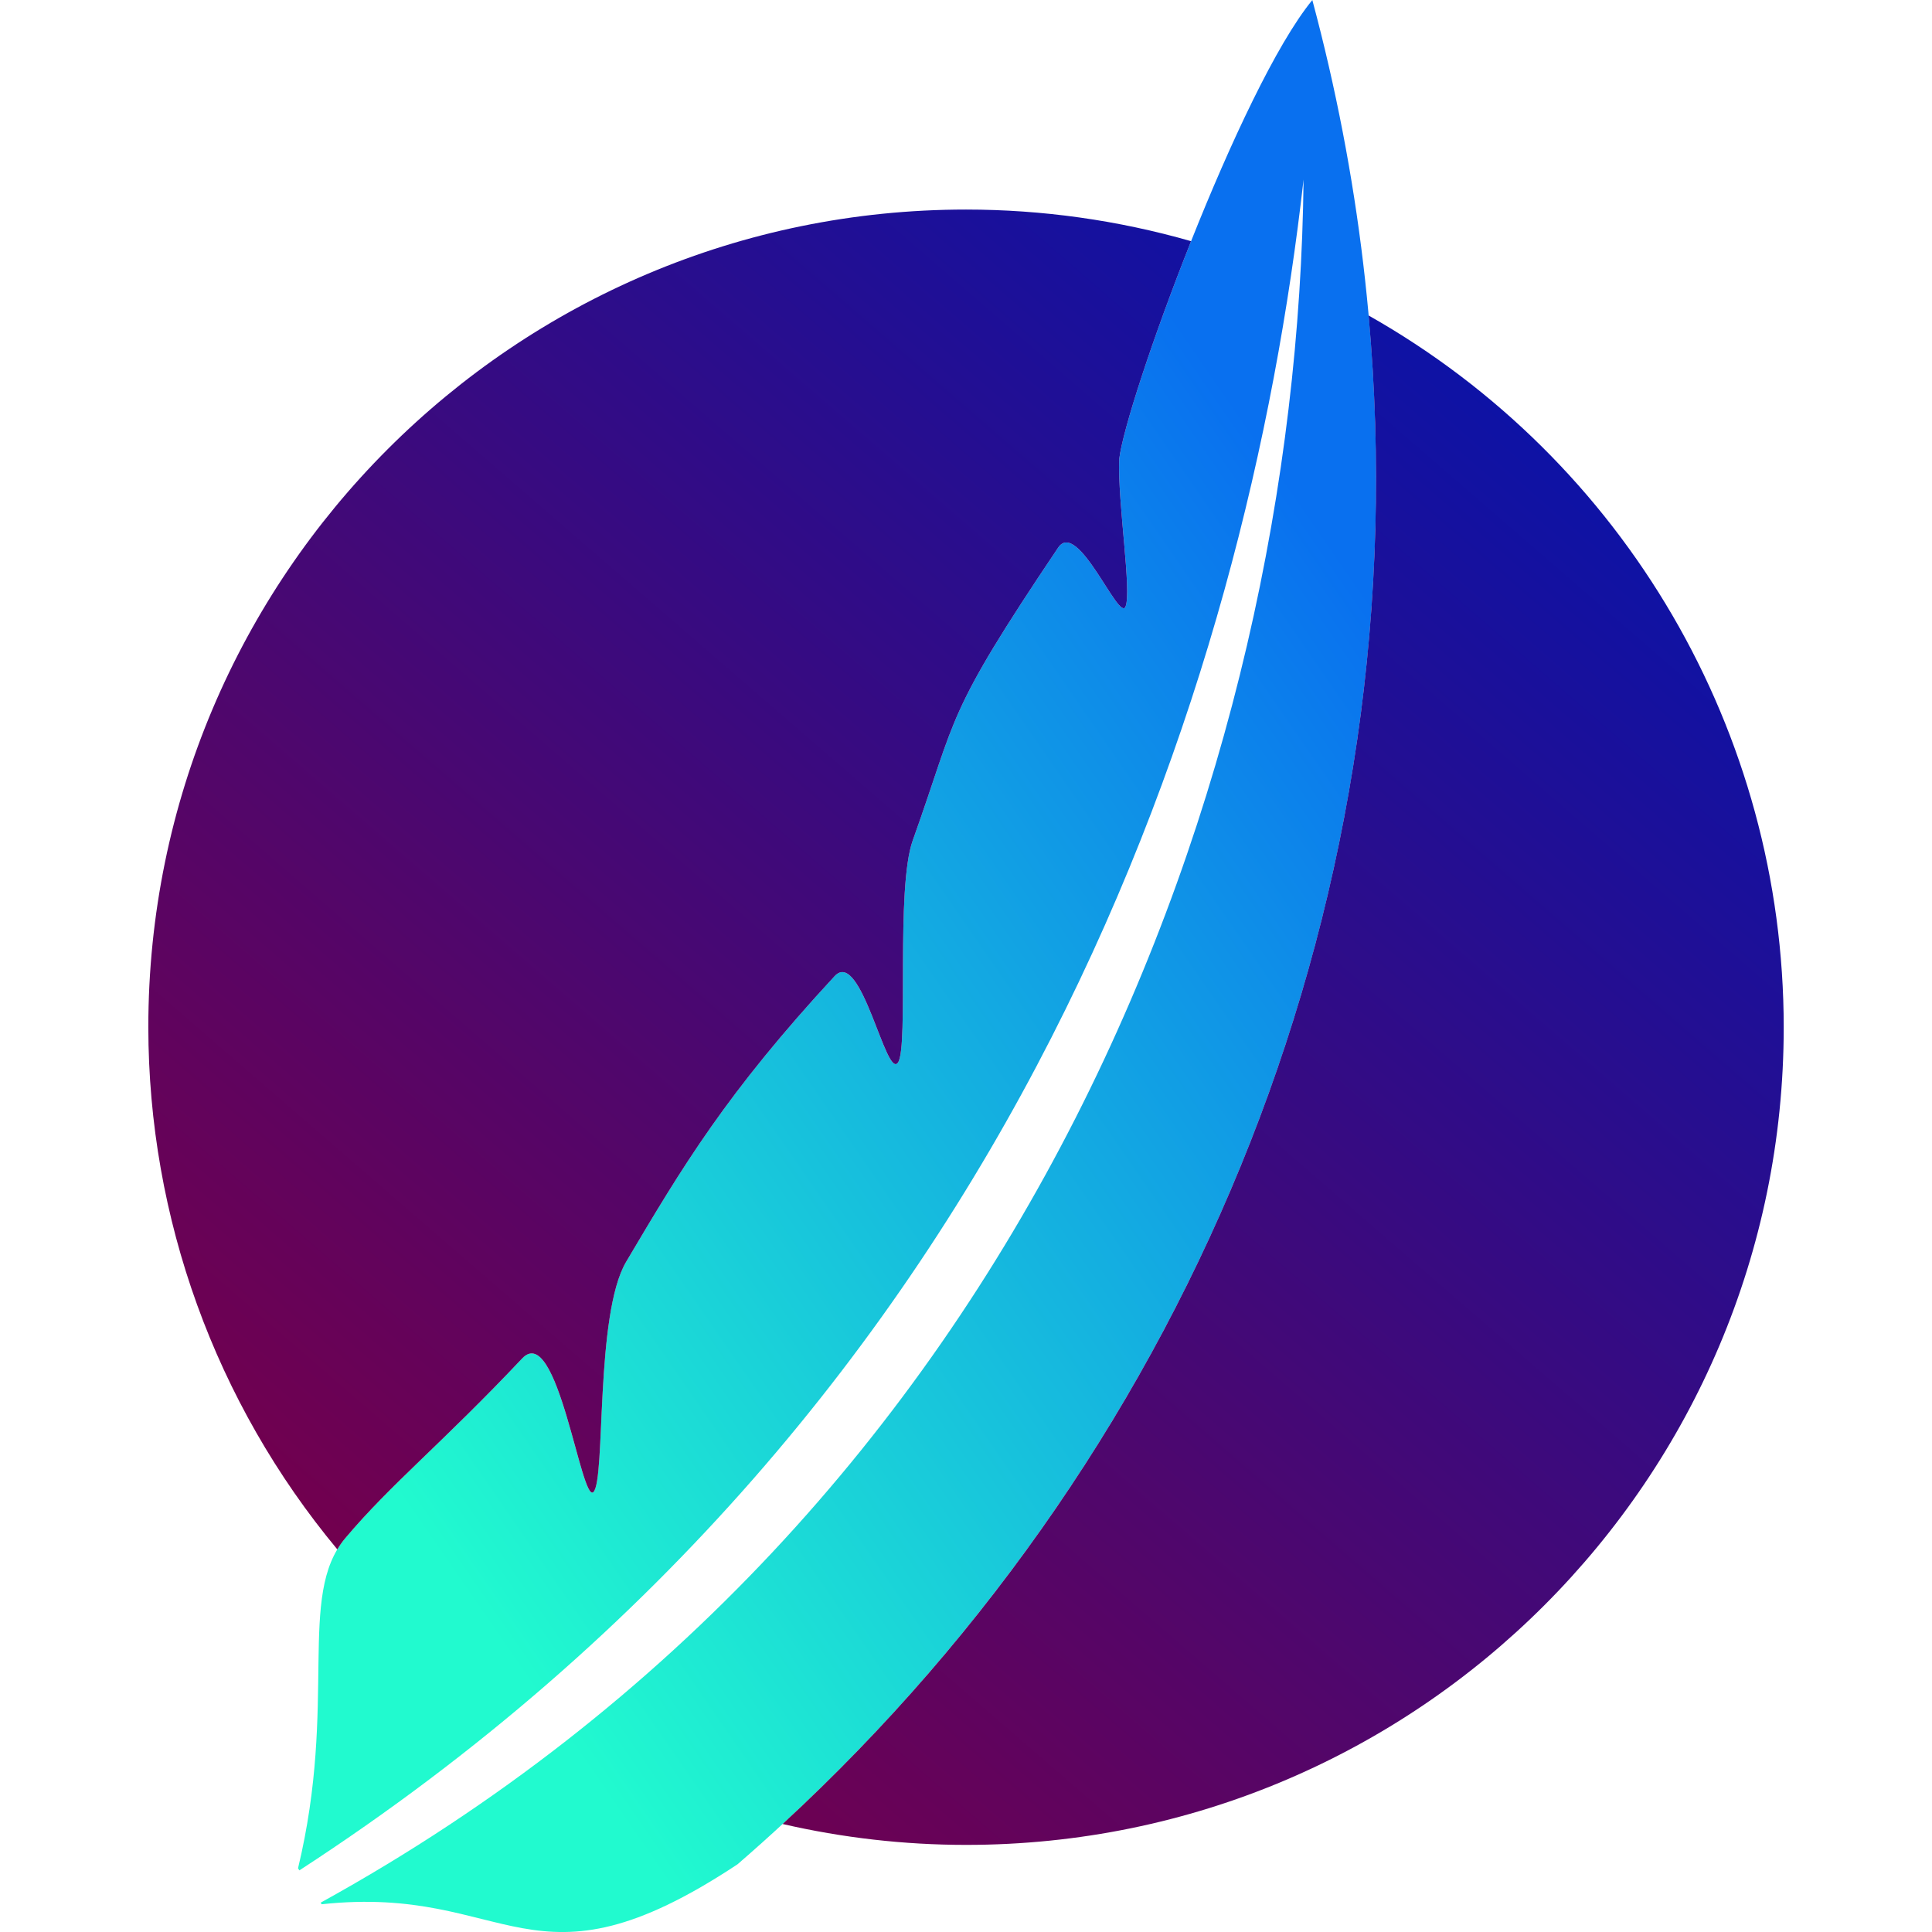
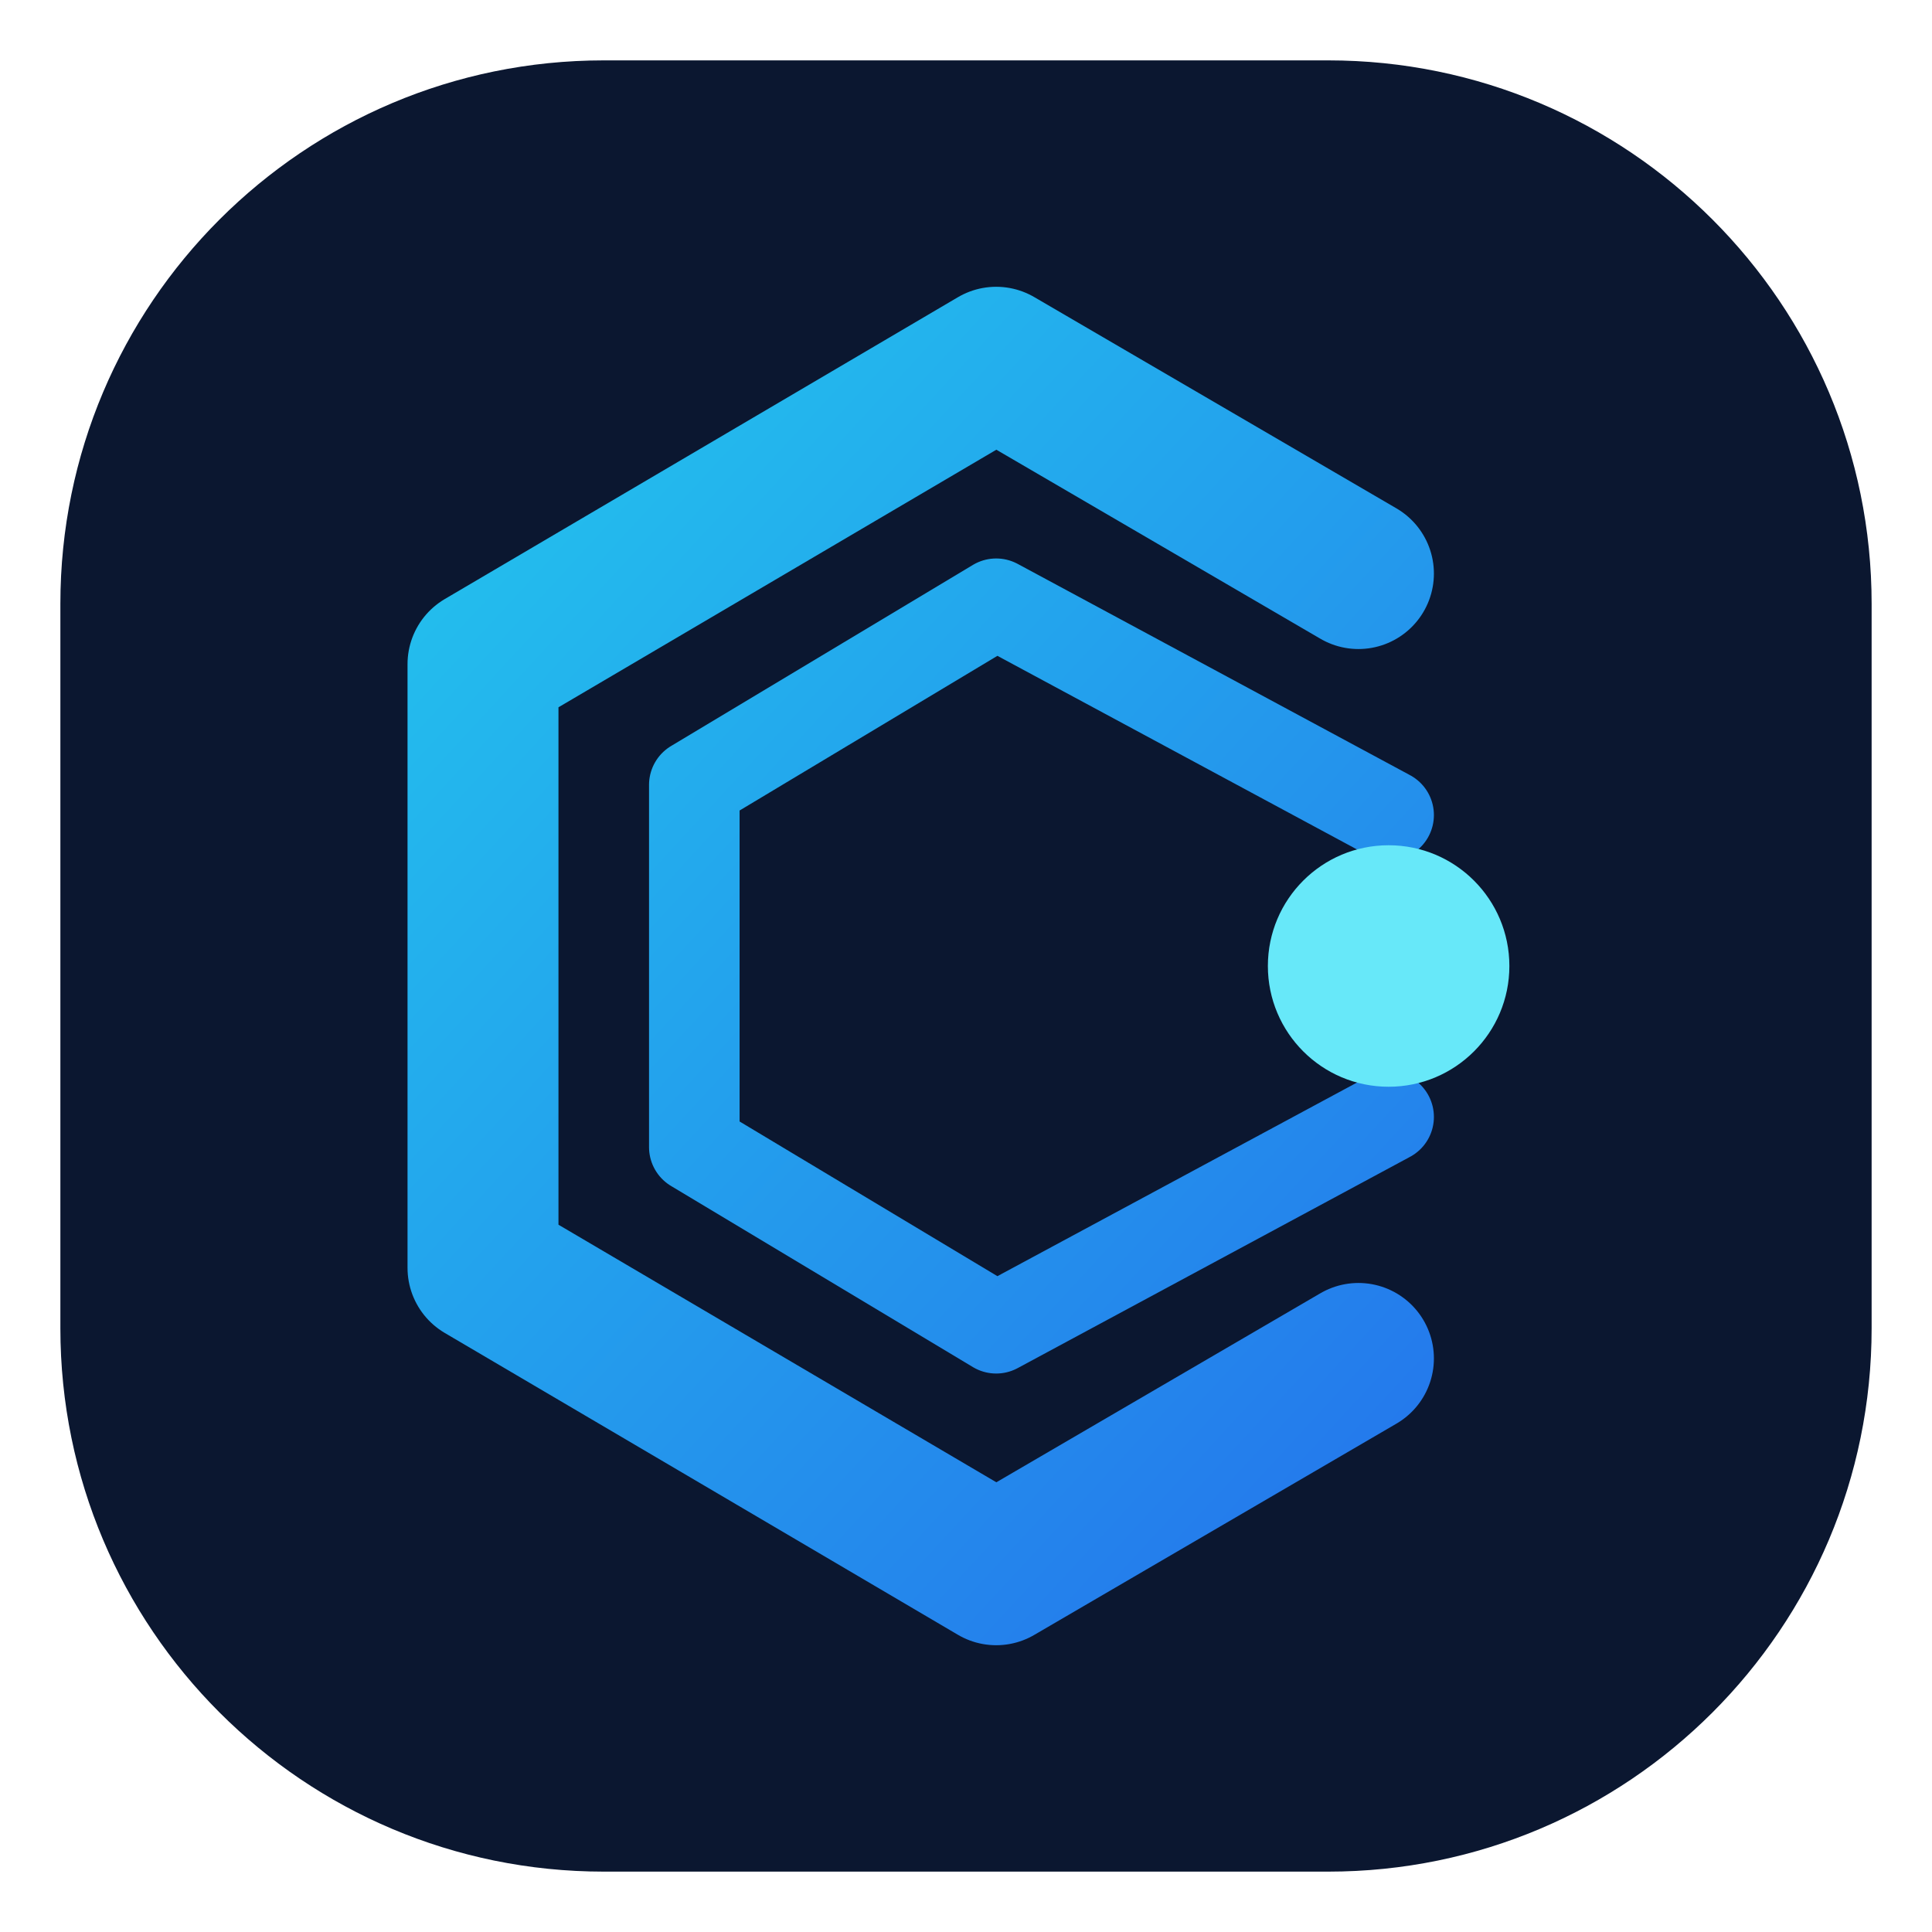
- <svg xmlns="http://www.w3.org/2000/svg" xmlns:xlink="http://www.w3.org/1999/xlink" width="512" height="512" version="1.1" viewBox="0 0 512 512">
+ <svg xmlns="http://www.w3.org/2000/svg" viewBox="0 0 64 64" fill="none">
  <defs>
-     <linearGradient id="linearGradient22708">
-       <stop stop-color="#21facf" offset="0" />
-       <stop stop-color="#0970ef" offset="1" />
+     <linearGradient id="c" x1="6" y1="8" x2="58" y2="56" gradientUnits="userSpaceOnUse">
+       <stop stop-color="#22d3ee" />
+       <stop offset="1" stop-color="#2563eb" />
    </linearGradient>
-     <linearGradient id="linearGradient6949" x1="68.454" x2="198.59" y1="246.73" y2="96.35" gradientTransform="translate(-5.754,-56.594)" gradientUnits="userSpaceOnUse">
-       <stop stop-color="#72004e" offset="0" />
-       <stop stop-color="#0015b1" offset="1" />
-     </linearGradient>
-     <linearGradient id="linearGradient22718" x1="56.735" x2="155.2" y1="246.96" y2="58.575" gradientUnits="userSpaceOnUse">
-       <stop stop-color="#4f00da" offset="0" />
-       <stop stop-color="#e5311b" offset="1" />
-     </linearGradient>
-     <linearGradient id="linearGradient23463" x1="68.454" x2="198.59" y1="246.73" y2="96.35" gradientUnits="userSpaceOnUse" xlink:href="#linearGradient22708" />
-     <linearGradient id="linearGradient903" x1="54.478" x2="192.1" y1="247.56" y2="9.809" gradientTransform="matrix(.87923 0 0 .87923 -9.551 48.787)" gradientUnits="userSpaceOnUse">
-       <stop stop-color="#dc180d" offset="0" />
-       <stop stop-color="#f96e20" offset=".5" />
-       <stop stop-color="#f4ce41" offset="1" />
-     </linearGradient>
-     <linearGradient id="linearGradient918" x1="39.468" x2="154.99" y1="204.22" y2="124.47" gradientUnits="userSpaceOnUse" xlink:href="#linearGradient22708" />
  </defs>
-   <g transform="matrix(2.473 0 0 2.473 -4.8978 -4.8812)">
-     <path transform="translate(-5.5496,-57.412)" d="m148.16 59.393c-7.71 9.399-19.951 42.888-20.696 49.204-0.17 4.674 1.373 14.231 0.672 15.805-0.719 1.613-5.117-9.446-7.215-6.327-12.219 18.168-10.7 17.731-15.582 31.378-1.836 5.131-0.424 21.99-1.567 23.773-1.273 1.987-3.962-12.31-6.806-9.236-11.603 12.54-16.279 20.379-22.336 30.607-3.359 5.673-2.182 23.33-3.506 24.674-1.302 1.321-3.857-18.326-7.644-14.309-8.519 9.038-14.054 13.441-18.946 19.252-5.198 6.174-0.783 17.584-5.067 35.383l0.145 0.221c77.447-50.308 101.52-127.16 107.61-181.19-0.681 63.93-29.41 142.78-105.33 184.65l0.113 0.171c20.241-2.181 22.307 10.458 44.562-4.284 55.792-48.277 81.856-124.29 61.593-199.78z" display="none" fill="url(#linearGradient903)" />
-     <path transform="translate(-5.5498,-57.412)" d="m148.16 59.393c-7.71 9.399-19.951 42.888-20.696 49.204-0.17 4.674 1.373 14.231 0.672 15.805-0.719 1.613-5.117-9.446-7.215-6.327-12.219 18.168-10.7 17.731-15.582 31.378-1.836 5.131-0.424 21.99-1.567 23.773-1.273 1.987-3.962-12.31-6.806-9.236-11.603 12.54-16.279 20.379-22.336 30.607-3.359 5.673-2.182 23.33-3.506 24.674-1.302 1.321-3.857-18.326-7.644-14.309-8.519 9.038-14.054 13.441-18.946 19.252-5.198 6.174-0.783 17.584-5.067 35.383l0.145 0.221c77.447-50.308 101.52-127.16 107.61-181.19-0.681 63.93-29.41 142.78-105.33 184.65l0.113 0.171c20.241-2.181 22.307 10.458 44.562-4.284 55.792-48.277 81.856-124.29 61.593-199.78z" fill="url(#linearGradient918)" />
-     <g transform="translate(0 2.0218e-5)">
-       <path transform="translate(-5.7543,-56.594)" d="m111.25 81.024c-48.394-1.5e-5 -87.625 39.231-87.625 87.625 0.017 20.443 7.182 40.236 20.253 55.954 0.252-0.422 0.536-0.824 0.858-1.206 4.892-5.81 10.427-10.214 18.946-19.252 3.787-4.018 6.341 15.63 7.644 14.309 1.324-1.344 0.147-19.001 3.506-24.674 6.056-10.228 10.733-18.067 22.336-30.607 2.844-3.074 5.533 11.223 6.806 9.236 1.142-1.782-0.269-18.641 1.566-23.773 4.882-13.647 3.363-13.21 15.582-31.378 2.098-3.119 6.496 7.94 7.215 6.327 0.701-1.573-0.842-11.131-0.672-15.805 0.372-3.15 3.604-13.059 7.705-23.367-7.843-2.247-15.962-3.388-24.12-3.389zm43.142 11.356c5.566 61.595-18.426 120.7-62.796 161.65 6.446 1.486 13.04 2.237 19.655 2.239 48.394 1e-5 87.625-39.231 87.625-87.625-3.1e-4 -31.581-16.995-60.719-44.484-76.268z" display="none" fill="url(#linearGradient22718)" />
-       <path transform="translate(-5.754,-56.594)" d="m111.25 81.024c-48.394-1.5e-5 -87.625 39.231-87.625 87.625 0.017 20.443 7.182 40.236 20.253 55.954 0.252-0.422 0.536-0.824 0.858-1.206 4.892-5.81 10.427-10.214 18.946-19.252 3.787-4.018 6.341 15.63 7.644 14.309 1.324-1.344 0.147-19.001 3.506-24.674 6.056-10.228 10.733-18.067 22.336-30.607 2.844-3.074 5.533 11.223 6.806 9.236 1.142-1.782-0.269-18.641 1.566-23.773 4.882-13.647 3.363-13.21 15.582-31.378 2.098-3.119 6.496 7.94 7.215 6.327 0.701-1.573-0.842-11.131-0.672-15.805 0.372-3.15 3.604-13.059 7.705-23.367-7.843-2.247-15.962-3.388-24.12-3.389zm43.142 11.356c5.566 61.595-18.426 120.7-62.796 161.65 6.446 1.486 13.04 2.237 19.655 2.239 48.394 1e-5 87.625-39.231 87.625-87.625-3.1e-4 -31.581-16.995-60.719-44.484-76.268z" display="none" fill="url(#linearGradient23463)" />
-       <path d="m105.5 24.43c-48.394-1.5e-5 -87.625 39.231-87.625 87.625 0.017 20.443 7.182 40.236 20.253 55.954 0.252-0.422 0.536-0.824 0.858-1.206 4.892-5.81 10.427-10.214 18.946-19.252 3.787-4.018 6.341 15.63 7.644 14.309 1.324-1.344 0.147-19.001 3.506-24.674 6.056-10.228 10.733-18.067 22.336-30.607 2.844-3.074 5.533 11.223 6.806 9.236 1.142-1.782-0.269-18.641 1.566-23.773 4.882-13.647 3.363-13.21 15.582-31.378 2.098-3.119 6.496 7.94 7.215 6.327 0.701-1.573-0.842-11.131-0.672-15.805 0.372-3.15 3.604-13.059 7.705-23.367-7.843-2.247-15.962-3.388-24.12-3.389zm43.142 11.356c5.566 61.595-18.426 120.7-62.796 161.65 6.446 1.486 13.04 2.237 19.655 2.239 48.394 1e-5 87.625-39.231 87.625-87.625-3.1e-4 -31.581-16.995-60.719-44.484-76.268z" fill="url(#linearGradient6949)" />
-     </g>
-   </g>
+   <rect x="2" y="2" width="60" height="60" rx="18" fill="#0b1730" />
+   <path d="M45 19 33 12 16 22v20l17 10 12-7" stroke="url(#c)" stroke-width="5" stroke-linecap="round" stroke-linejoin="round" />
+   <path d="m46 27-13-7-10 6v12l10 6 13-7" stroke="url(#c)" stroke-width="3" stroke-linecap="round" stroke-linejoin="round" />
+   <circle cx="46" cy="32" r="4" fill="#67e8f9" />
</svg>
